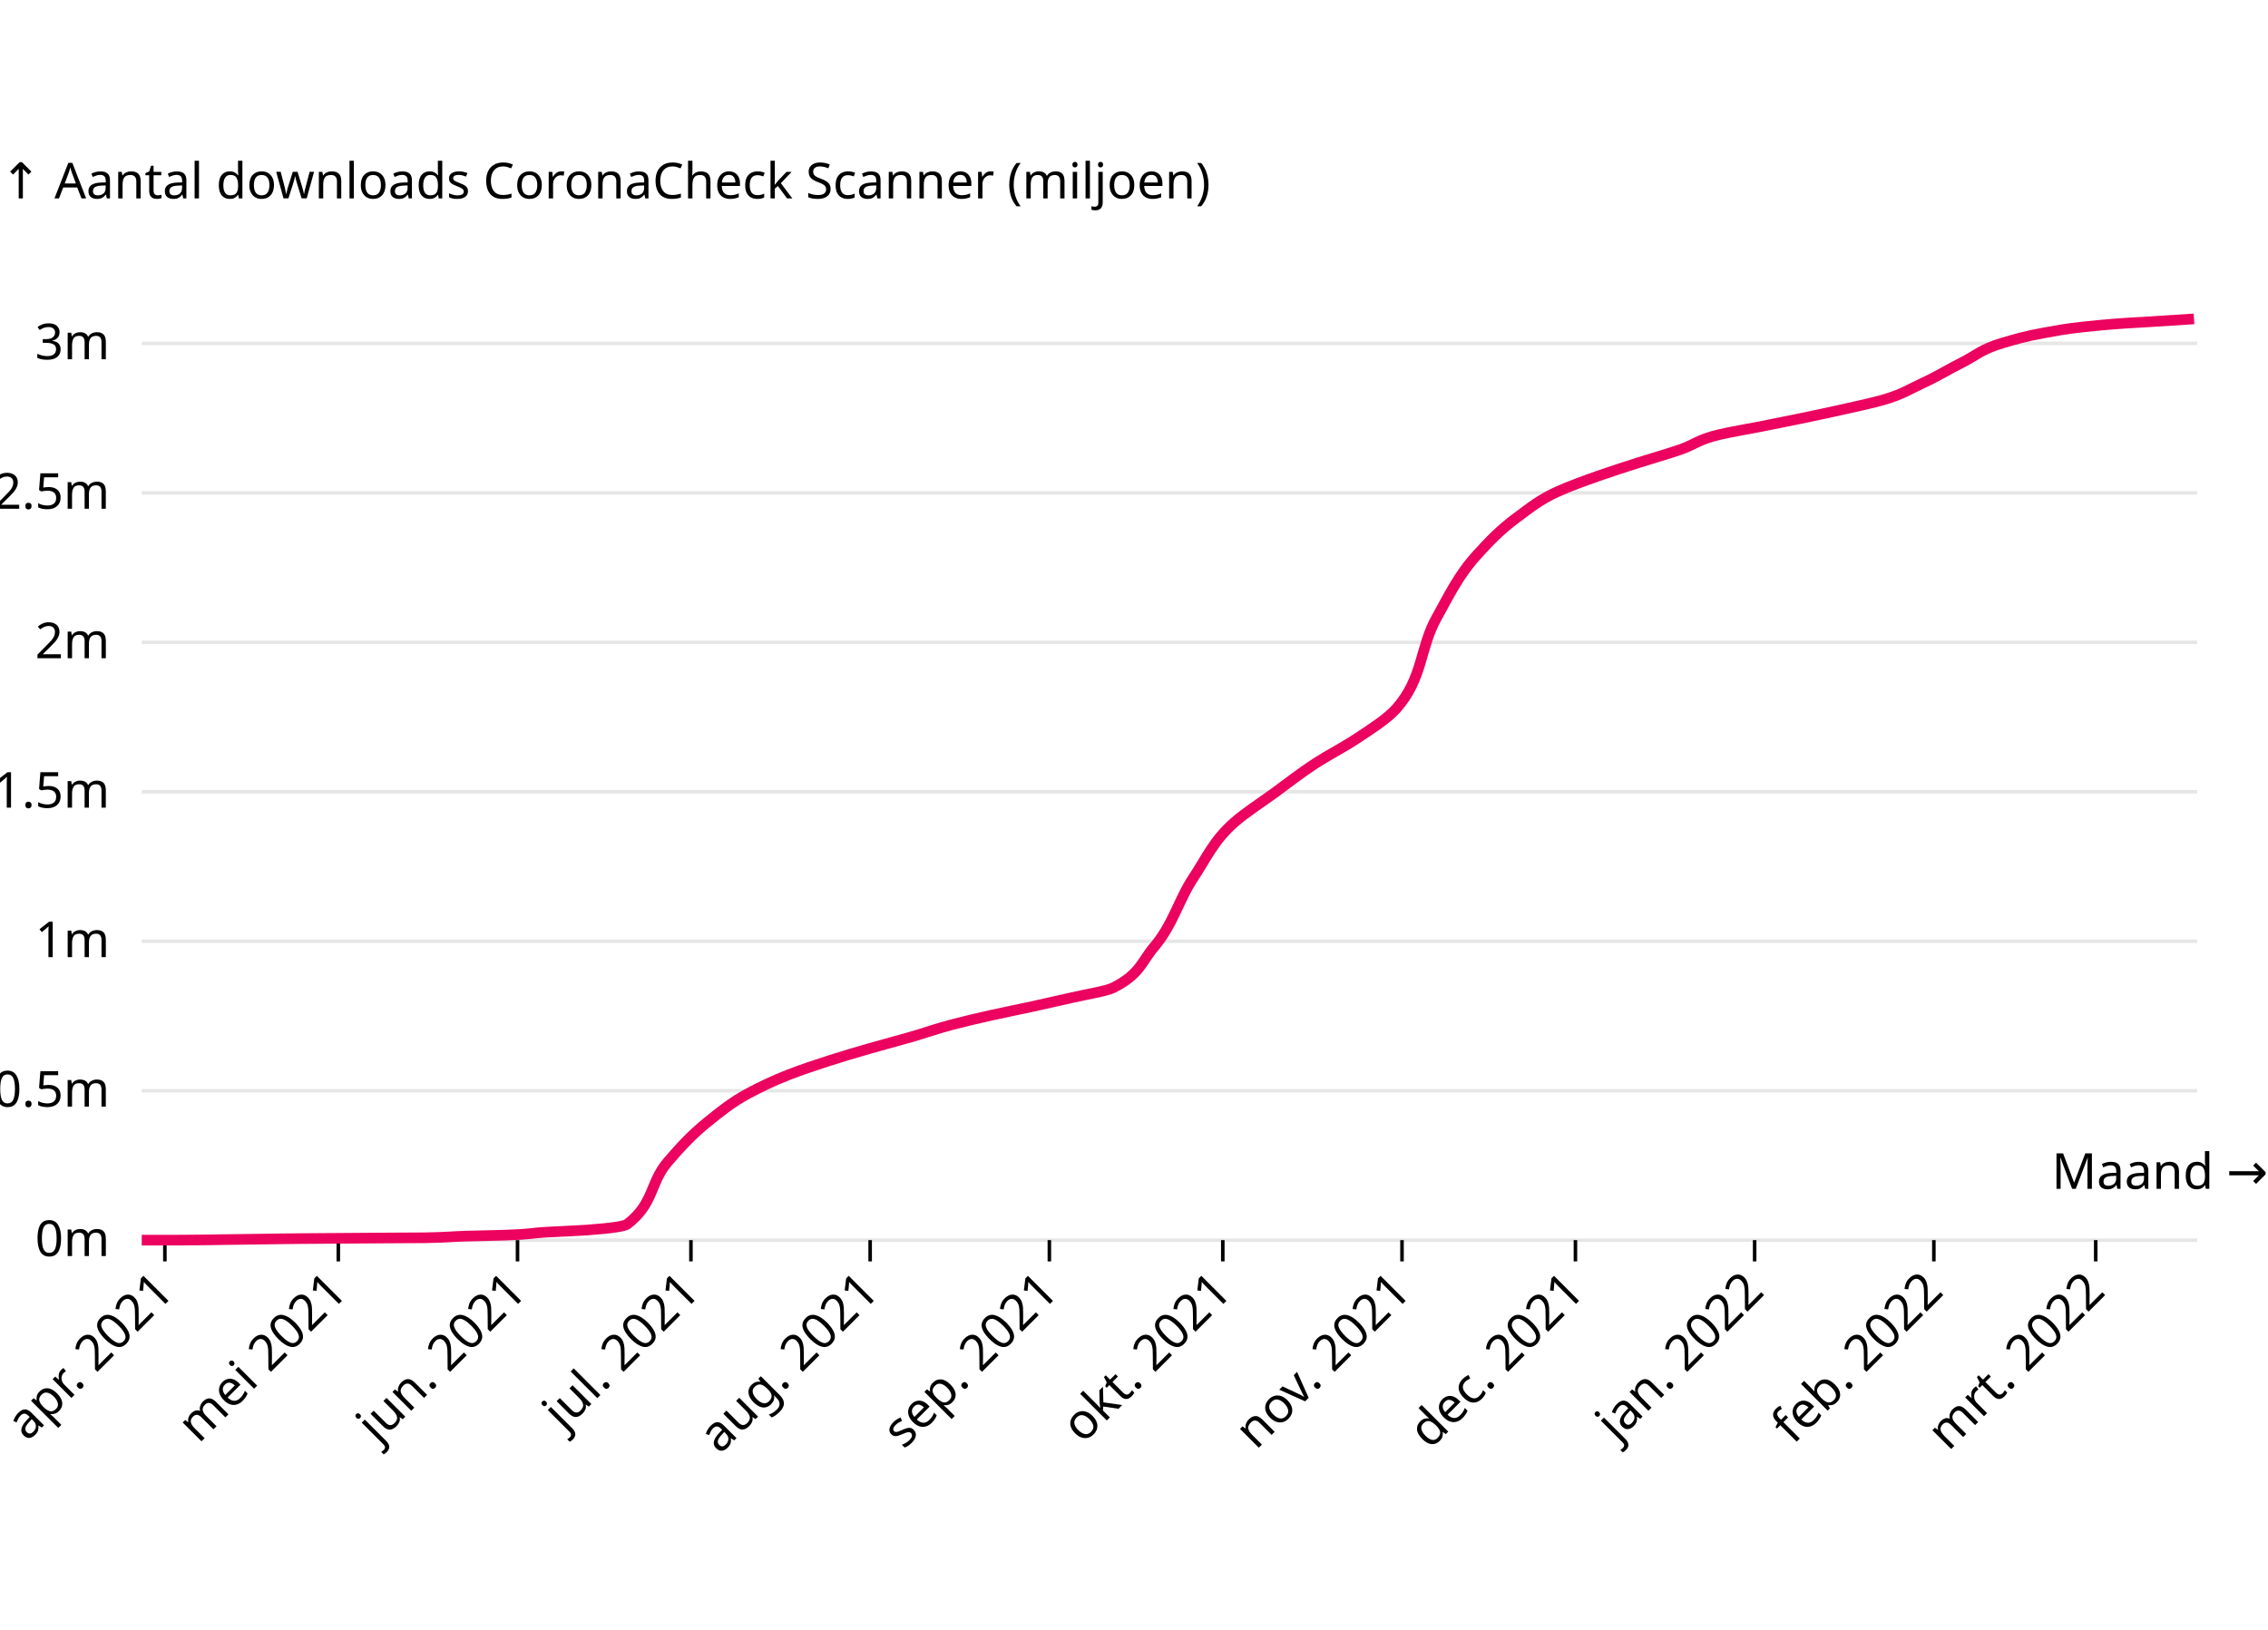
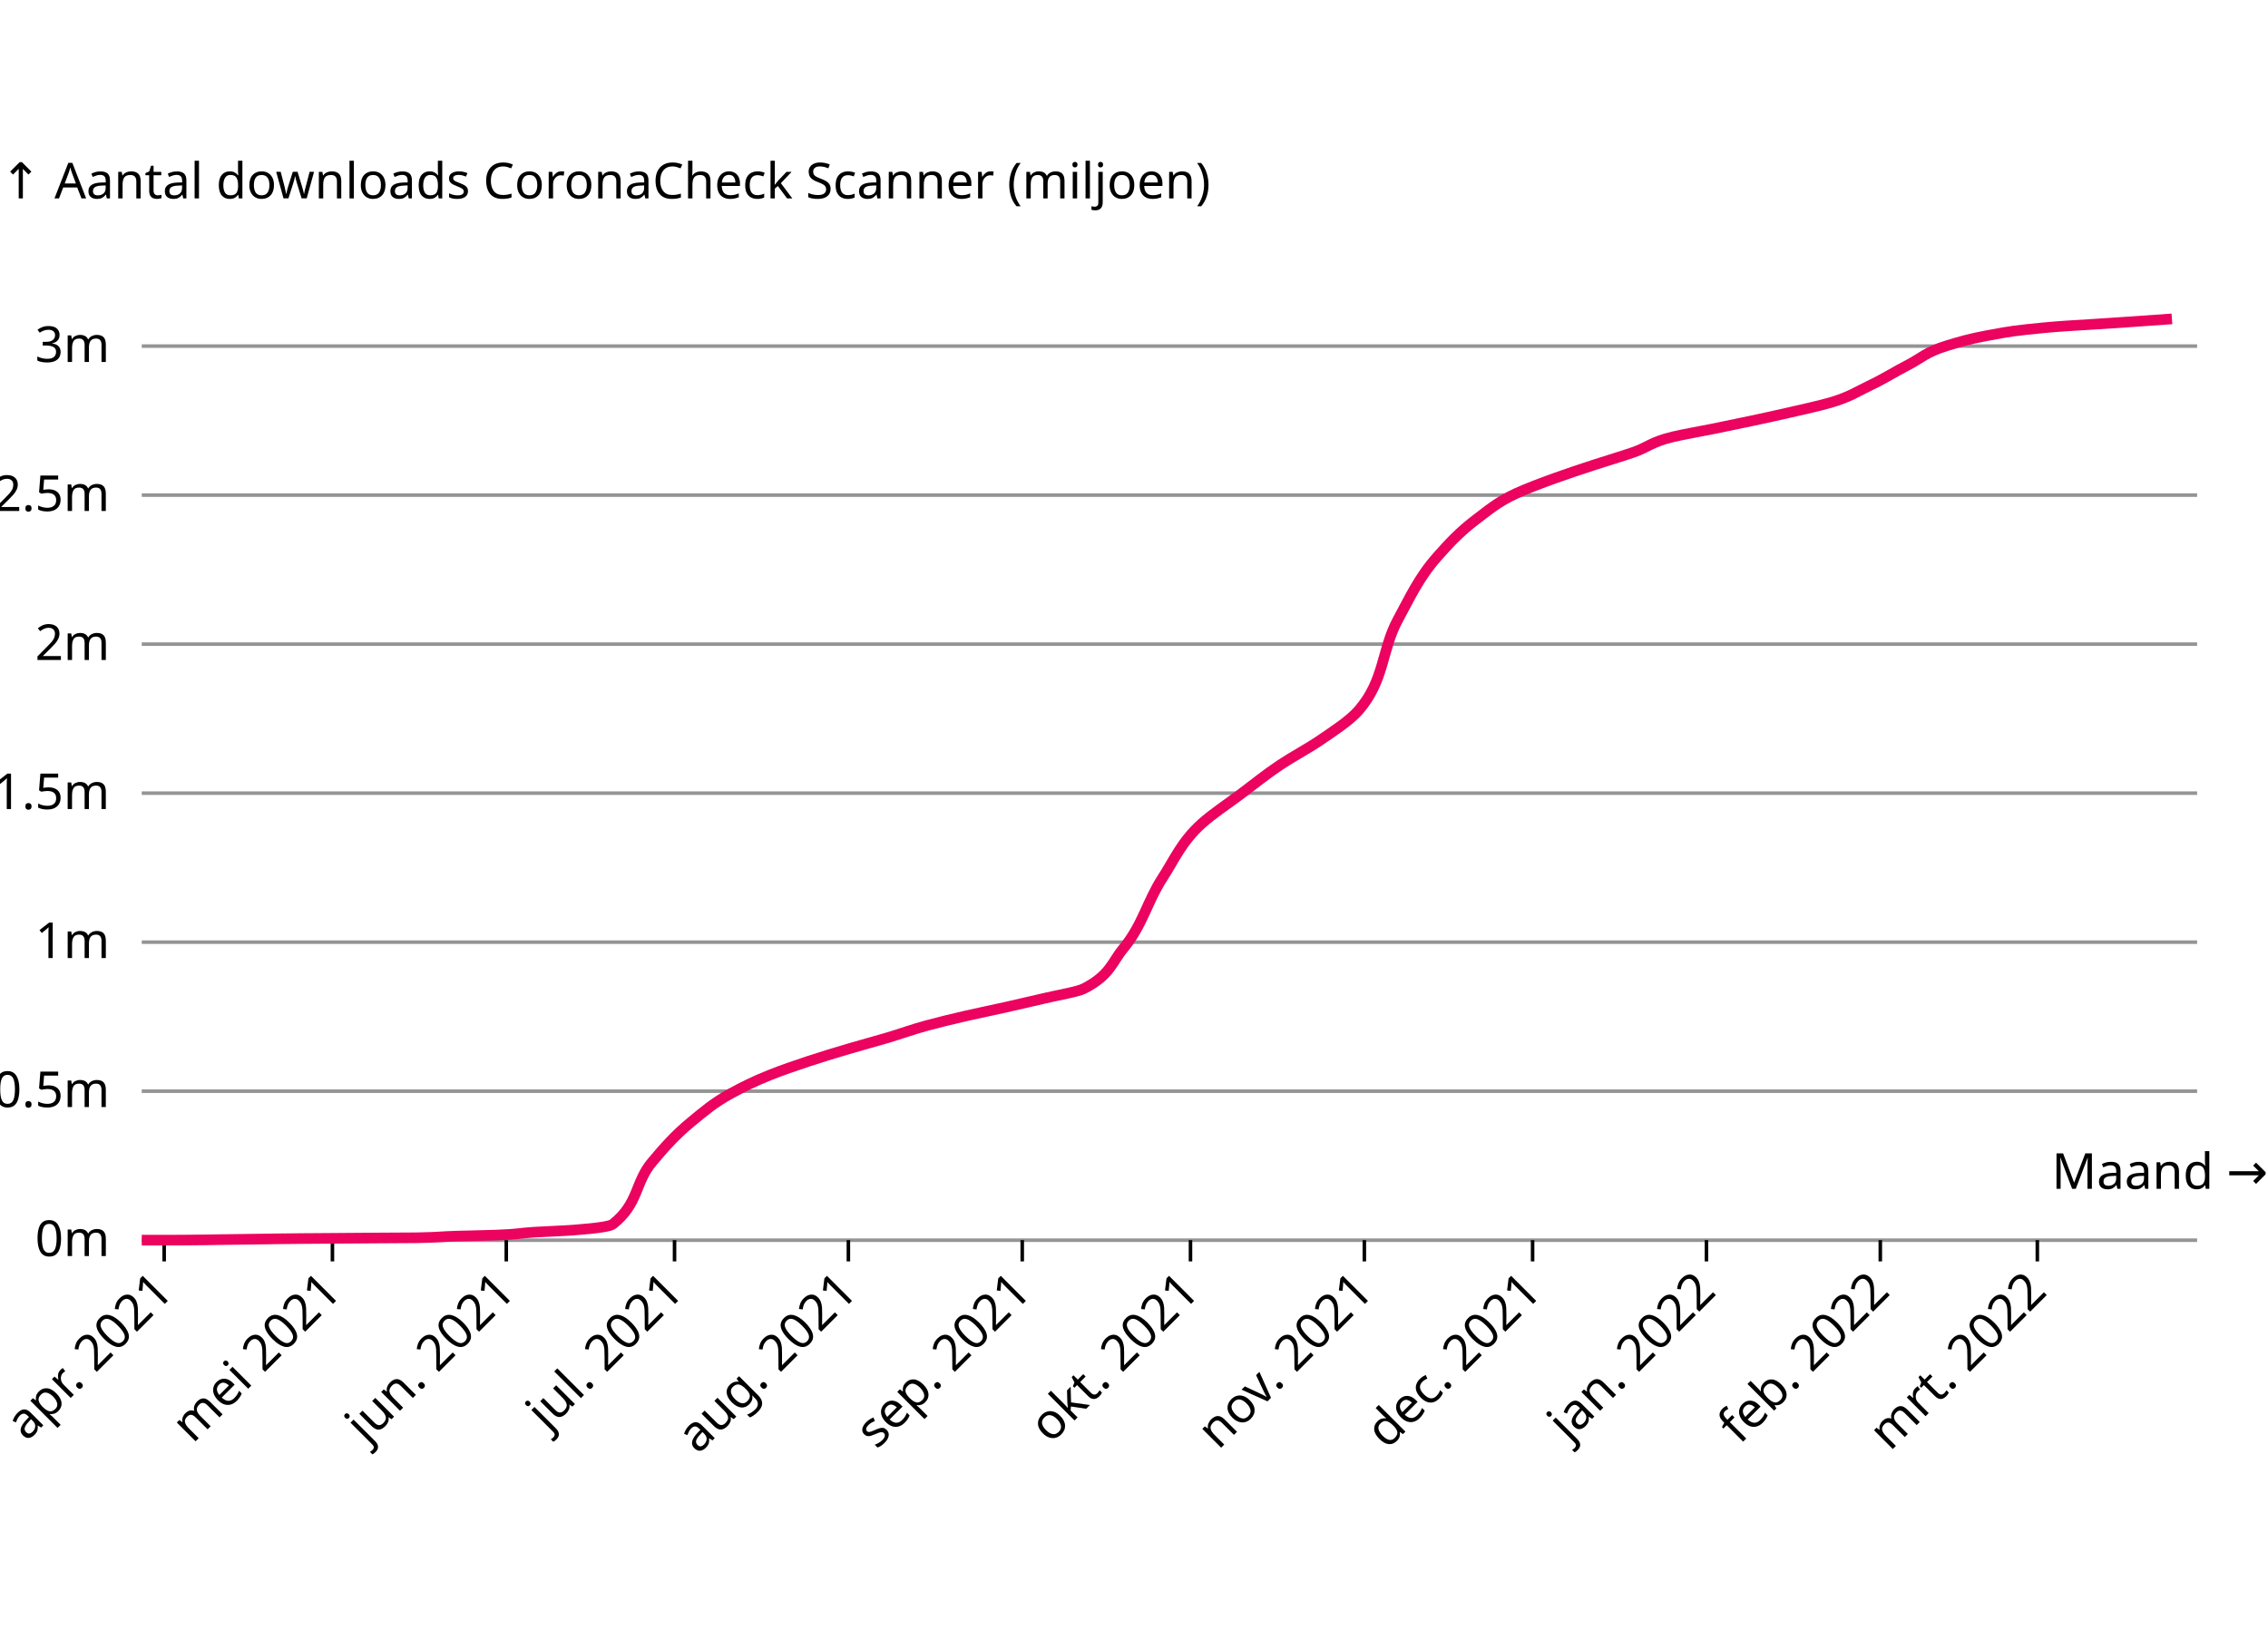
<svg xmlns="http://www.w3.org/2000/svg" class="plot" fill="currentColor" text-anchor="middle" width="640" height="460" viewBox="0 0 640 400" style="font-family: 'RO Sans', sans-serif; font-size: 14px;">
+   <style>
+         line[stroke-opacity] {
+             stroke-opacity: 1;
+             stroke: #949494;
+         }
+ </style>
  <g transform="translate(40,0)" fill="none" text-anchor="end">
-     <g class="tick" opacity="1" transform="translate(0,320.02)">
+     <g class="tick" opacity="1" transform="translate(0,320.0199)">
      <line stroke="currentColor" x2="0" />
      <line stroke="currentColor" x2="580" stroke-opacity="0.1" />
      <text fill="currentColor" x="-9" dy="0.32em">0m</text>
    </g>
-     <g class="tick" opacity="1" transform="translate(0,277.8362)">
+     <g class="tick" opacity="1" transform="translate(0,277.9631)">
      <line stroke="currentColor" x2="0" />
      <line stroke="currentColor" x2="580" stroke-opacity="0.1" />
      <text fill="currentColor" x="-9" dy="0.32em">0.5m</text>
    </g>
-     <g class="tick" opacity="1" transform="translate(0,235.6523)">
+     <g class="tick" opacity="1" transform="translate(0,235.9063)">
      <line stroke="currentColor" x2="0" />
      <line stroke="currentColor" x2="580" stroke-opacity="0.1" />
      <text fill="currentColor" x="-9" dy="0.32em">1m</text>
    </g>
-     <g class="tick" opacity="1" transform="translate(0,193.4685)">
+     <g class="tick" opacity="1" transform="translate(0,193.8495)">
      <line stroke="currentColor" x2="0" />
      <line stroke="currentColor" x2="580" stroke-opacity="0.1" />
      <text fill="currentColor" x="-9" dy="0.32em">1.5m</text>
    </g>
-     <g class="tick" opacity="1" transform="translate(0,151.2847)">
+     <g class="tick" opacity="1" transform="translate(0,151.7927)">
      <line stroke="currentColor" x2="0" />
      <line stroke="currentColor" x2="580" stroke-opacity="0.1" />
      <text fill="currentColor" x="-9" dy="0.32em">2m</text>
    </g>
-     <g class="tick" opacity="1" transform="translate(0,109.1009)">
+     <g class="tick" opacity="1" transform="translate(0,109.7359)">
      <line stroke="currentColor" x2="0" />
      <line stroke="currentColor" x2="580" stroke-opacity="0.1" />
      <text fill="currentColor" x="-9" dy="0.32em">2.5m</text>
    </g>
-     <g class="tick" opacity="1" transform="translate(0,66.91705)">
+     <g class="tick" opacity="1" transform="translate(0,67.67907)">
      <line stroke="currentColor" x2="0" />
      <line stroke="currentColor" x2="580" stroke-opacity="0.1" />
      <text fill="currentColor" x="-9" dy="0.32em">3m</text>
    </g>
    <text fill="currentColor" transform="translate(-40,40)" dy="-1em" text-anchor="start">↑ Aantal downloads CoronaCheck Scanner (miljoen)</text>
  </g>
  <g transform="translate(0,320)" fill="none" text-anchor="middle">
-     <g class="tick" opacity="1" transform="translate(46.52528,0)">
+     <g class="tick" opacity="1" transform="translate(46.33027,0)">
      <line stroke="currentColor" y2="6" />
      <text fill="currentColor" dy="0.32em" transform="translate(0, 11.82843) rotate(-45)" text-anchor="end">apr. 2021</text>
    </g>
-     <g class="tick" opacity="1" transform="translate(95.46491,0)">
+     <g class="tick" opacity="1" transform="translate(93.80727,0)">
      <line stroke="currentColor" y2="6" />
      <text fill="currentColor" dy="0.32em" transform="translate(0, 11.82843) rotate(-45)" text-anchor="end">mei 2021</text>
    </g>
-     <g class="tick" opacity="1" transform="translate(146.0359,0)">
+     <g class="tick" opacity="1" transform="translate(142.8668,0)">
      <line stroke="currentColor" y2="6" />
      <text fill="currentColor" dy="0.32em" transform="translate(0, 11.82843) rotate(-45)" text-anchor="end">jun. 2021</text>
    </g>
-     <g class="tick" opacity="1" transform="translate(194.9755,0)">
+     <g class="tick" opacity="1" transform="translate(190.3439,0)">
      <line stroke="currentColor" y2="6" />
      <text fill="currentColor" dy="0.32em" transform="translate(0, 11.82843) rotate(-45)" text-anchor="end">jul. 2021</text>
    </g>
-     <g class="tick" opacity="1" transform="translate(245.5464,0)">
+     <g class="tick" opacity="1" transform="translate(239.4034,0)">
      <line stroke="currentColor" y2="6" />
      <text fill="currentColor" dy="0.32em" transform="translate(0, 11.82843) rotate(-45)" text-anchor="end">aug. 2021</text>
    </g>
-     <g class="tick" opacity="1" transform="translate(296.1174,0)">
+     <g class="tick" opacity="1" transform="translate(288.463,0)">
      <line stroke="currentColor" y2="6" />
      <text fill="currentColor" dy="0.32em" transform="translate(0, 11.82843) rotate(-45)" text-anchor="end">sep. 2021</text>
    </g>
-     <g class="tick" opacity="1" transform="translate(345.057,0)">
+     <g class="tick" opacity="1" transform="translate(335.94,0)">
      <line stroke="currentColor" y2="6" />
      <text fill="currentColor" dy="0.32em" transform="translate(0, 11.82843) rotate(-45)" text-anchor="end">okt. 2021</text>
    </g>
-     <g class="tick" opacity="1" transform="translate(395.628,0)">
+     <g class="tick" opacity="1" transform="translate(384.9996,0)">
      <line stroke="currentColor" y2="6" />
      <text fill="currentColor" dy="0.32em" transform="translate(0, 11.82843) rotate(-45)" text-anchor="end">nov. 2021</text>
    </g>
-     <g class="tick" opacity="1" transform="translate(444.5676,0)">
+     <g class="tick" opacity="1" transform="translate(432.4766,0)">
      <line stroke="currentColor" y2="6" />
      <text fill="currentColor" dy="0.32em" transform="translate(0, 11.82843) rotate(-45)" text-anchor="end">dec. 2021</text>
    </g>
-     <g class="tick" opacity="1" transform="translate(495.1386,0)">
+     <g class="tick" opacity="1" transform="translate(481.5361,0)">
      <line stroke="currentColor" y2="6" />
      <text fill="currentColor" dy="0.32em" transform="translate(0, 11.82843) rotate(-45)" text-anchor="end">jan. 2022</text>
    </g>
-     <g class="tick" opacity="1" transform="translate(545.7095,0)">
+     <g class="tick" opacity="1" transform="translate(530.5957,0)">
      <line stroke="currentColor" y2="6" />
      <text fill="currentColor" dy="0.32em" transform="translate(0, 11.82843) rotate(-45)" text-anchor="end">feb. 2022</text>
    </g>
-     <g class="tick" opacity="1" transform="translate(591.3865,0)">
+     <g class="tick" opacity="1" transform="translate(574.9076,0)">
      <line stroke="currentColor" y2="6" />
      <text fill="currentColor" dy="0.32em" transform="translate(0, 11.82843) rotate(-45)" text-anchor="end">mrt. 2022</text>
    </g>
    <text fill="currentColor" transform="translate(640,-10)" dy="-0.32em" text-anchor="end">Maand →</text>
  </g>
  <g fill="none" stroke="#ec025f" stroke-width="3" stroke-miterlimit="1">
-     <path d="M40,320C45.486,319.997,50.973,319.995,51.419,319.992C59.032,319.947,59.225,319.902,62.838,319.857C66.887,319.806,70.375,319.756,74.258,319.705C77.993,319.657,79.804,319.608,85.677,319.56C88.872,319.533,93.366,319.507,97.096,319.48C100.985,319.453,104.104,319.425,108.515,319.398C111.954,319.376,118.865,319.355,119.935,319.333C127.548,319.18,126.192,319.027,131.354,318.874C134.618,318.778,140.126,318.681,142.773,318.584C150.386,318.306,149.491,318.028,154.192,317.75C157.544,317.552,162.911,317.354,165.612,317.156C173.225,316.597,176.306,316.038,177.031,315.479C184.644,309.615,183.386,303.751,188.45,297.886C191.729,294.089,195.102,290.292,199.869,286.495C203.205,283.838,206.303,281.181,211.289,278.525C214.581,276.77,218.184,275.016,222.708,273.262C226.109,271.943,230.013,270.624,234.127,269.306C237.701,268.16,241.576,267.014,245.546,265.869C249.213,264.811,253.304,263.753,256.966,262.696C260.943,261.547,264.033,260.398,268.385,259.25C271.846,258.336,275.729,257.423,279.804,256.509C283.401,255.703,287.519,254.896,291.223,254.09C295.144,253.236,298.95,252.383,302.643,251.529C306.579,250.62,312.225,249.71,314.062,248.8C321.675,245.029,322.272,241.258,325.481,237.486C331.152,230.822,332.453,224.158,336.9,217.494C340.326,212.36,342.456,207.227,348.32,202.093C351.515,199.295,355.894,196.497,359.739,193.7C363.508,190.957,366.934,188.214,371.158,185.472C374.675,183.188,379.116,180.905,382.577,178.621C386.929,175.751,391.446,172.88,393.997,170.01C401.609,161.442,400.602,152.874,405.416,144.307C408.741,138.388,411.438,132.47,416.835,126.551C420.07,123.003,423.378,119.456,428.254,115.908C431.567,113.498,434.326,111.088,439.674,108.678C442.914,107.218,446.952,105.757,451.093,104.297C454.652,103.042,458.596,101.786,462.512,100.531C466.22,99.343,470.435,98.154,473.931,96.966C478.2,95.515,479.114,94.064,485.351,92.614C488.527,91.875,493.031,91.136,496.77,90.397C500.65,89.63,504.495,88.864,508.189,88.097C512.123,87.28,515.961,86.464,519.608,85.648C523.606,84.753,527.822,83.858,531.028,82.963C536.739,81.368,538.976,79.774,542.447,78.18C546.776,76.191,549.88,74.203,553.866,72.214C557.522,70.391,559.034,68.567,565.285,66.744C568.461,65.817,571.468,64.891,576.705,63.965C579.959,63.389,582.595,62.814,588.124,62.238C591.345,61.903,594.584,61.567,599.543,61.232C601.983,61.067,605.046,60.902,607.7,60.737C611.65,60.491,615.384,60.246,619.119,60" />
+     <path d="M40,320C45.322,319.997,50.645,319.995,51.078,319.992C58.463,319.947,58.65,319.902,62.156,319.857C66.084,319.807,69.467,319.757,73.234,319.706C76.858,319.658,78.614,319.609,84.312,319.561C87.411,319.534,91.771,319.508,95.39,319.482C99.163,319.454,102.189,319.427,106.468,319.399C109.804,319.378,116.508,319.357,117.546,319.335C124.931,319.183,123.617,319.03,128.624,318.878C131.791,318.781,137.134,318.685,139.702,318.589C147.087,318.311,146.218,318.034,150.78,317.757C154.031,317.559,159.238,317.362,161.858,317.164C169.243,316.607,172.232,316.05,172.936,315.493C180.321,309.646,179.101,303.8,184.014,297.953C187.195,294.167,190.466,290.381,195.092,286.596C198.328,283.947,201.333,281.298,206.17,278.649C209.363,276.9,212.859,275.151,217.247,273.402C220.547,272.088,224.334,270.773,228.325,269.458C231.793,268.316,235.551,267.174,239.403,266.032C242.96,264.977,246.929,263.923,250.481,262.868C254.339,261.723,257.337,260.578,261.559,259.433C264.917,258.522,268.684,257.611,272.637,256.7C276.127,255.896,280.122,255.092,283.715,254.288C287.519,253.437,291.211,252.587,294.793,251.736C298.612,250.829,304.09,249.921,305.871,249.014C313.257,245.255,313.836,241.495,316.949,237.735C322.451,231.091,323.713,224.447,328.027,217.803C331.351,212.684,333.417,207.566,339.105,202.448C342.205,199.659,346.453,196.869,350.183,194.08C353.84,191.346,357.163,188.611,361.261,185.877C364.673,183.6,368.981,181.323,372.339,179.047C376.56,176.185,380.943,173.323,383.417,170.461C390.802,161.92,389.825,153.378,394.495,144.836C397.721,138.935,400.337,133.034,405.573,127.133C408.711,123.596,411.92,120.059,416.651,116.522C419.864,114.12,422.541,111.717,427.729,109.315C430.873,107.859,434.79,106.402,438.807,104.946C442.26,103.695,446.086,102.443,449.885,101.192C453.482,100.007,457.571,98.822,460.963,97.637C465.103,96.191,465.991,94.745,472.041,93.298C475.122,92.562,479.492,91.825,483.119,91.088C486.882,90.324,490.613,89.559,494.197,88.795C498.013,87.981,501.737,87.167,505.275,86.353C509.153,85.461,513.242,84.569,516.353,83.676C521.893,82.087,524.064,80.497,527.431,78.908C531.63,76.925,534.642,74.943,538.509,72.96C542.055,71.142,543.522,69.324,549.587,67.506C552.667,66.583,555.584,65.659,560.664,64.736C563.821,64.162,566.379,63.588,571.742,63.014C574.868,62.68,578.01,62.345,582.82,62.011C585.187,61.847,588.159,61.682,590.733,61.517C594.565,61.273,598.229,61.028,601.811,60.783C605.629,60.522,609.259,60.261,612.889,60" />
  </g>
</svg>
